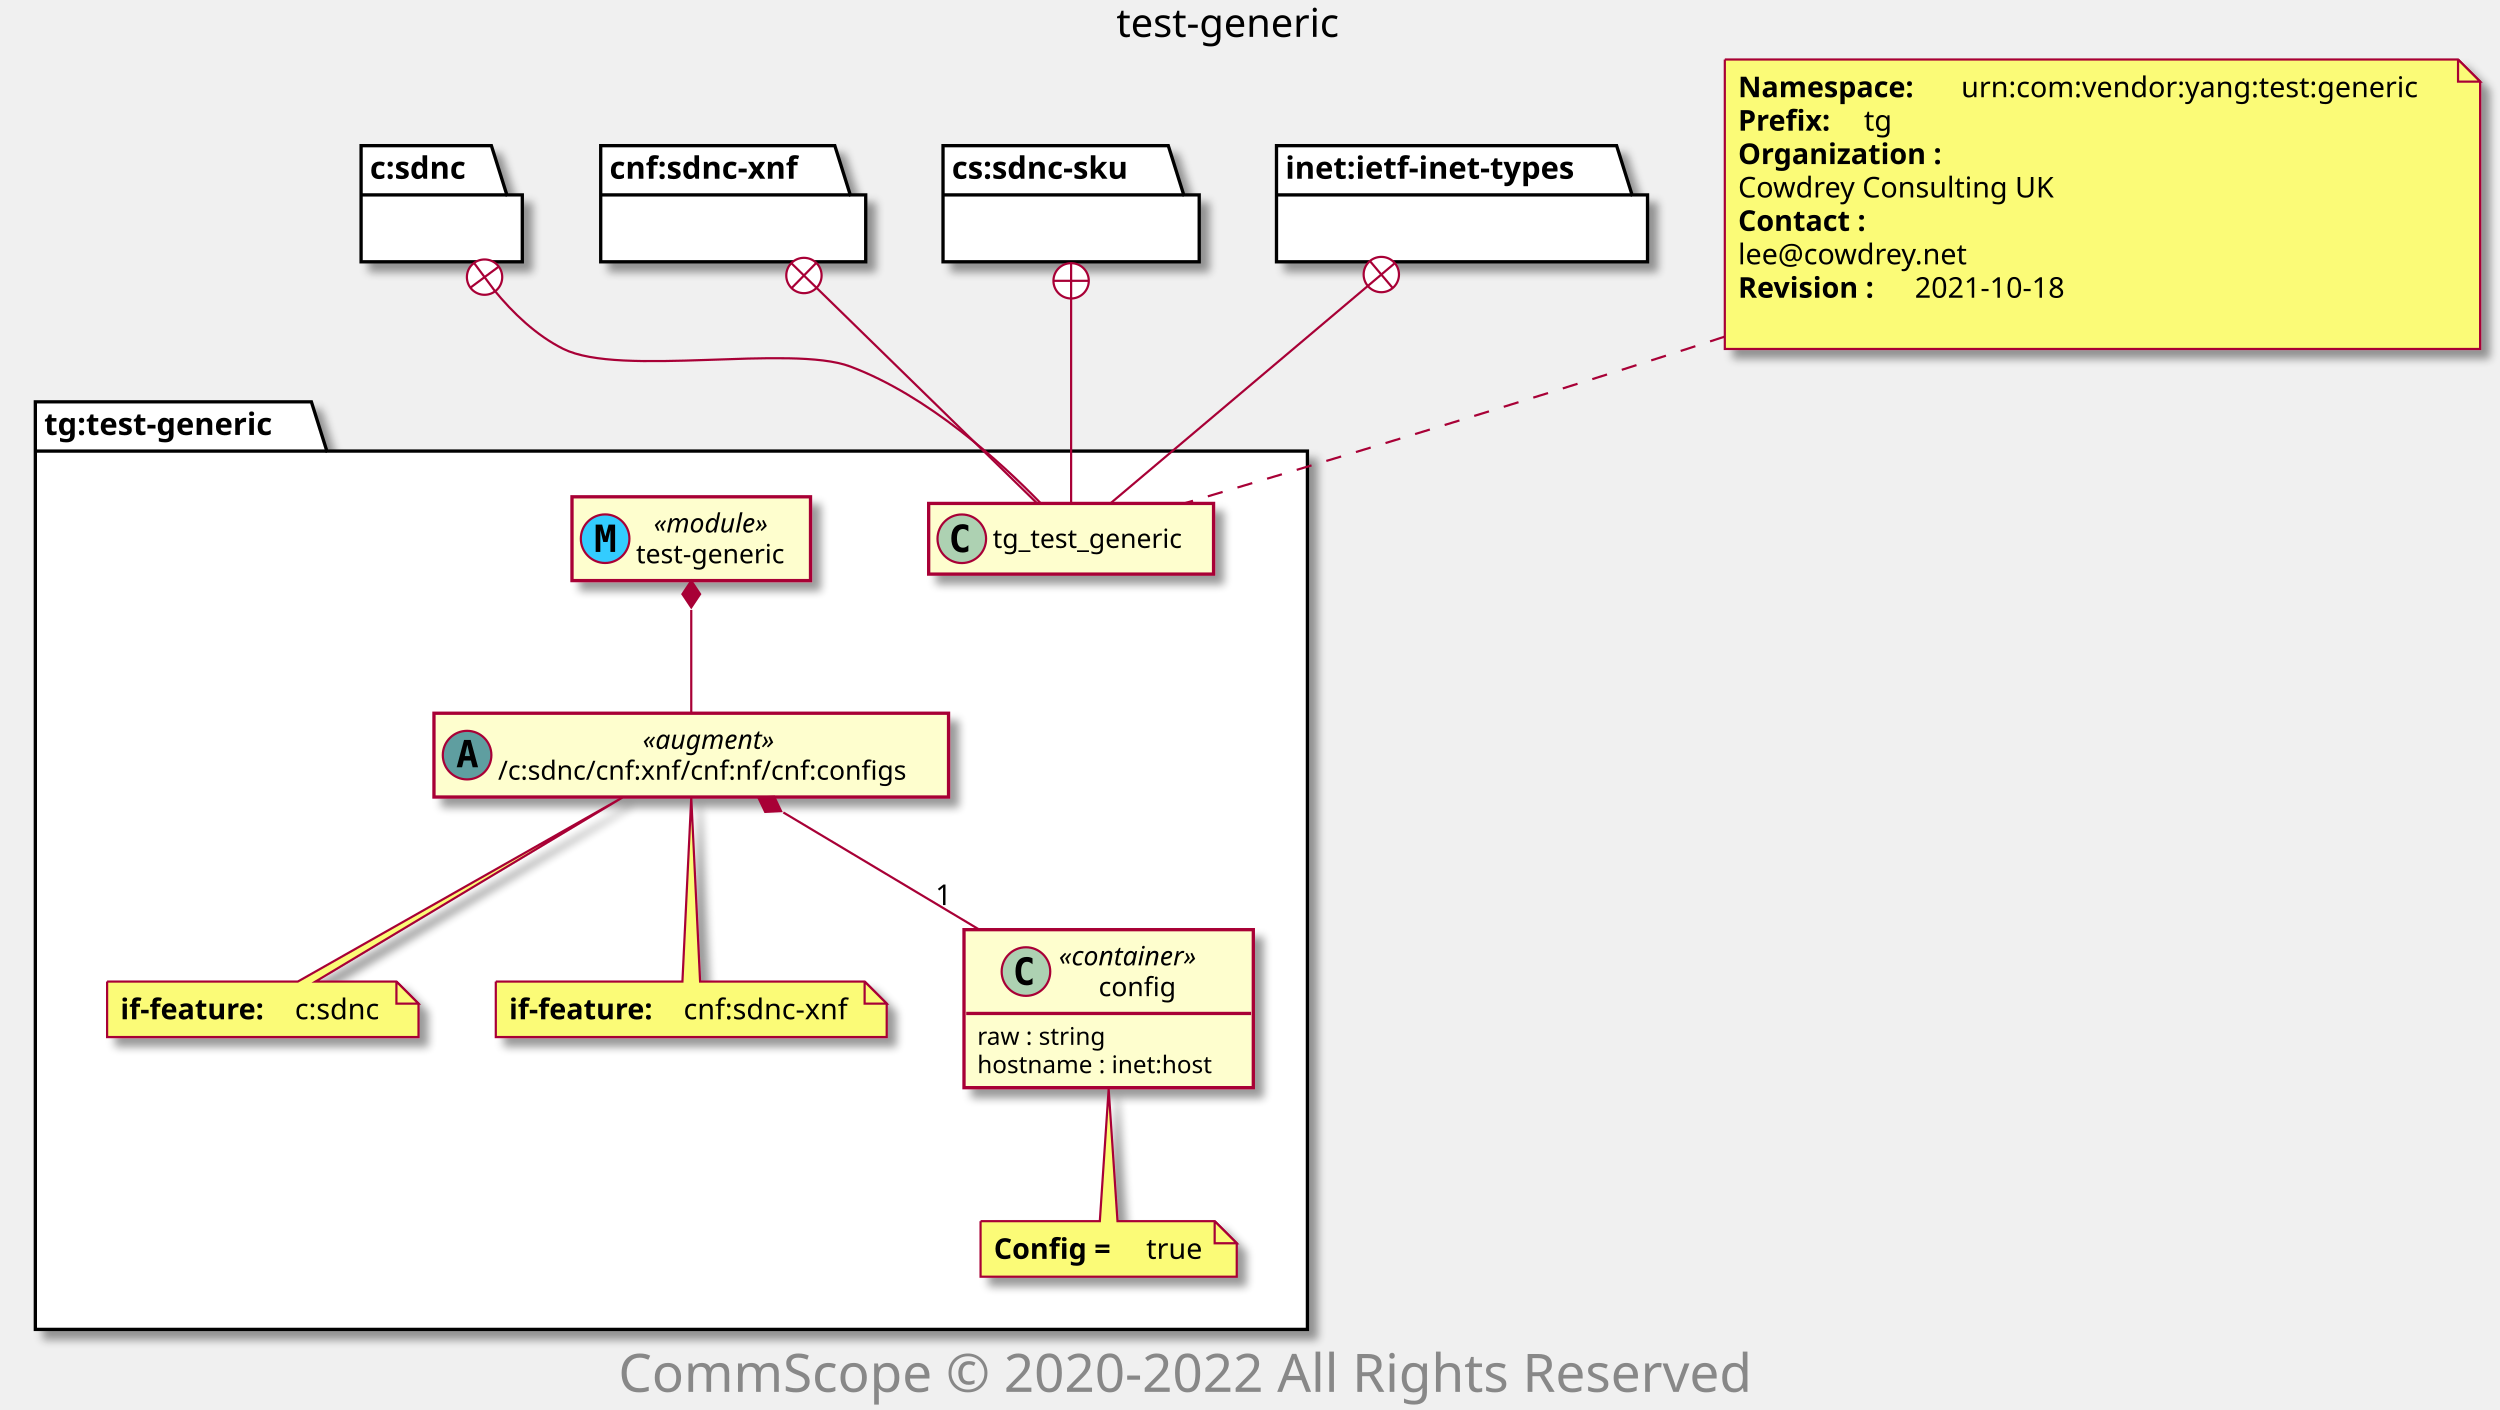
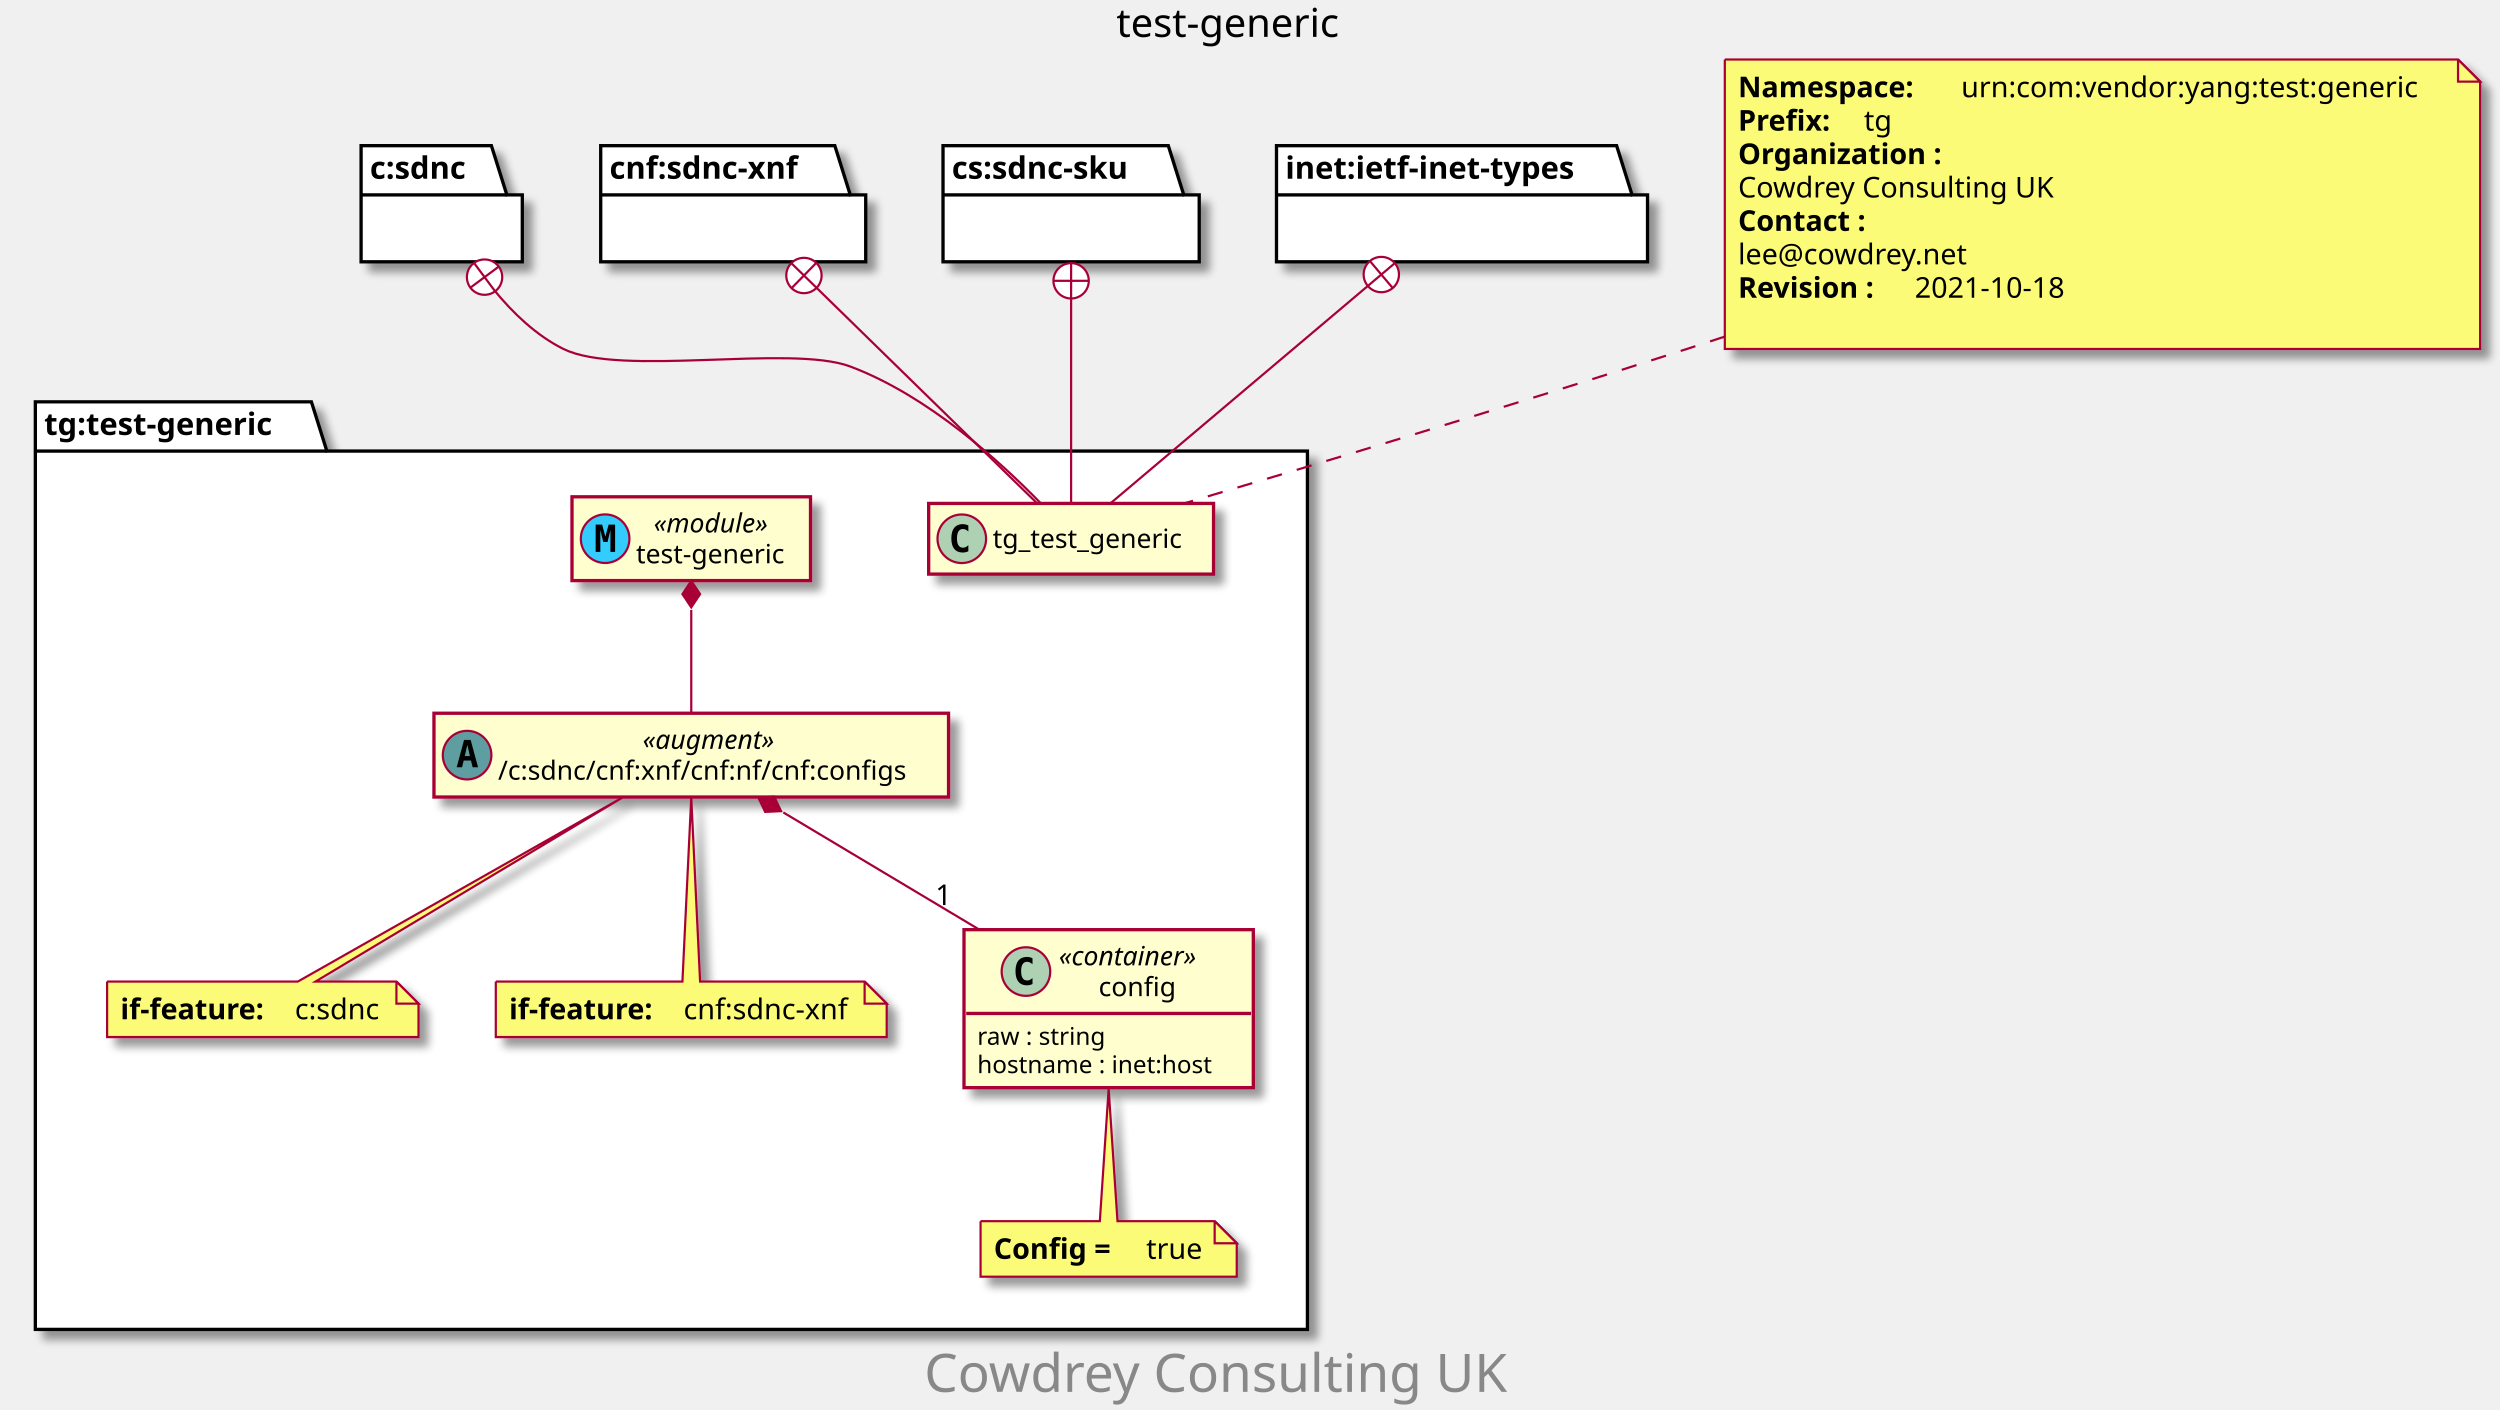
<svg xmlns="http://www.w3.org/2000/svg" contentScriptType="application/ecmascript" contentStyleType="text/css" height="638px" preserveAspectRatio="none" style="width:1132px;height:638px;background:#FFFFFF;" version="1.1" viewBox="0 0 1132 638" width="1132px" zoomAndPan="magnify">
  <defs>
-     <filter height="300%" id="f1lpkjy9mflc0c" width="300%" x="-1" y="-1">
+     <filter height="300%" id="fqum4sohgj0rz" width="300%" x="-1" y="-1">
      <feGaussianBlur result="blurOut" stdDeviation="2.0" />
      <feColorMatrix in="blurOut" result="blurOut2" type="matrix" values="0 0 0 0 0 0 0 0 0 0 0 0 0 0 0 0 0 0 .4 0" />
      <feOffset dx="4.0" dy="4.0" in="blurOut2" result="blurOut3" />
      <feBlend in="SourceGraphic" in2="blurOut3" mode="normal" />
    </filter>
  </defs>
  <g>
    <text fill="#000000" font-family="sans-serif" font-size="18" lengthAdjust="spacing" textLength="106" x="505.5" y="16.708">test-generic</text>
-     <polygon fill="#FFFFFF" filter="url(#f1lpkjy9mflc0c)" points="16,181.953,141,181.953,148,204.25,592,204.25,592,601.953,16,601.953,16,181.953" style="stroke:#000000;stroke-width:1.5;" />
+     <polygon fill="#FFFFFF" filter="url(#fqum4sohgj0rz)" points="16,181.953,141,181.953,148,204.25,592,204.25,592,601.953,16,601.953,16,181.953" style="stroke:#000000;stroke-width:1.5;" />
    <line style="stroke:#000000;stroke-width:1.5;" x1="16" x2="148" y1="204.25" y2="204.25" />
    <text fill="#000000" font-family="sans-serif" font-size="14" font-weight="bold" lengthAdjust="spacing" textLength="119" x="20" y="196.948">tg:test-generic</text>
-     <polygon fill="#FFFFFF" filter="url(#f1lpkjy9mflc0c)" points="163.5,65.953,222.5,65.953,229.5,88.25,236.5,88.25,236.5,118.547,163.5,118.547,163.5,65.953" style="stroke:#000000;stroke-width:1.5;" />
+     <polygon fill="#FFFFFF" filter="url(#fqum4sohgj0rz)" points="163.5,65.953,222.5,65.953,229.5,88.25,236.5,88.25,236.5,118.547,163.5,118.547,163.5,65.953" style="stroke:#000000;stroke-width:1.5;" />
    <line style="stroke:#000000;stroke-width:1.5;" x1="163.5" x2="229.5" y1="88.25" y2="88.25" />
    <text fill="#000000" font-family="sans-serif" font-size="14" font-weight="bold" lengthAdjust="spacing" textLength="53" x="167.5" y="80.948">c:sdnc</text>
-     <polygon fill="#FFFFFF" filter="url(#f1lpkjy9mflc0c)" points="272,65.953,378,65.953,385,88.25,392,88.25,392,118.547,272,118.547,272,65.953" style="stroke:#000000;stroke-width:1.5;" />
+     <polygon fill="#FFFFFF" filter="url(#fqum4sohgj0rz)" points="272,65.953,378,65.953,385,88.25,392,88.25,392,118.547,272,118.547,272,65.953" style="stroke:#000000;stroke-width:1.5;" />
    <line style="stroke:#000000;stroke-width:1.5;" x1="272" x2="385" y1="88.25" y2="88.25" />
    <text fill="#000000" font-family="sans-serif" font-size="14" font-weight="bold" lengthAdjust="spacing" textLength="100" x="276" y="80.948">cnf:sdnc-xnf</text>
-     <polygon fill="#FFFFFF" filter="url(#f1lpkjy9mflc0c)" points="427,65.953,529,65.953,536,88.25,543,88.25,543,118.547,427,118.547,427,65.953" style="stroke:#000000;stroke-width:1.5;" />
+     <polygon fill="#FFFFFF" filter="url(#fqum4sohgj0rz)" points="427,65.953,529,65.953,536,88.25,543,88.25,543,118.547,427,118.547,427,65.953" style="stroke:#000000;stroke-width:1.5;" />
    <line style="stroke:#000000;stroke-width:1.5;" x1="427" x2="536" y1="88.25" y2="88.25" />
    <text fill="#000000" font-family="sans-serif" font-size="14" font-weight="bold" lengthAdjust="spacing" textLength="96" x="431" y="80.948">cs:sdnc-sku</text>
-     <polygon fill="#FFFFFF" filter="url(#f1lpkjy9mflc0c)" points="578,65.953,732,65.953,739,88.25,746,88.25,746,118.547,578,118.547,578,65.953" style="stroke:#000000;stroke-width:1.5;" />
+     <polygon fill="#FFFFFF" filter="url(#fqum4sohgj0rz)" points="578,65.953,732,65.953,739,88.25,746,88.25,746,118.547,578,118.547,578,65.953" style="stroke:#000000;stroke-width:1.5;" />
    <line style="stroke:#000000;stroke-width:1.5;" x1="578" x2="739" y1="88.25" y2="88.25" />
    <text fill="#000000" font-family="sans-serif" font-size="14" font-weight="bold" lengthAdjust="spacing" textLength="148" x="582" y="80.948">inet:ietf-inet-types</text>
-     <rect fill="#FEFECE" filter="url(#f1lpkjy9mflc0c)" height="32" id="tg_test_generic" style="stroke:#A80036;stroke-width:1.5;" width="129" x="420.5" y="227.953" />
+     <rect fill="#FEFECE" filter="url(#fqum4sohgj0rz)" height="32" id="tg_test_generic" style="stroke:#A80036;stroke-width:1.5;" width="129" x="420.5" y="227.953" />
    <ellipse cx="435.5" cy="243.953" fill="#ADD1B2" rx="11" ry="11" style="stroke:#A80036;stroke-width:1.0;" />
    <path d="M438.469,249.594 Q437.891,249.891 437.25,250.031 Q436.609,250.188 435.906,250.188 Q433.406,250.188 432.078,248.547 Q430.766,246.891 430.766,243.766 Q430.766,240.641 432.078,238.984 Q433.406,237.328 435.906,237.328 Q436.609,237.328 437.25,237.484 Q437.906,237.641 438.469,237.938 L438.469,240.656 Q437.844,240.078 437.25,239.812 Q436.656,239.531 436.031,239.531 Q434.688,239.531 434,240.609 Q433.312,241.672 433.312,243.766 Q433.312,245.859 434,246.938 Q434.688,248 436.031,248 Q436.656,248 437.25,247.734 Q437.844,247.453 438.469,246.875 L438.469,249.594 Z " fill="#000000" />
    <text fill="#000000" font-family="sans-serif" font-size="12" lengthAdjust="spacing" textLength="97" x="449.5" y="248.107">tg_test_generic</text>
-     <rect codeLine="29" fill="#FEFECE" filter="url(#f1lpkjy9mflc0c)" height="37.938" id="test_generic" style="stroke:#A80036;stroke-width:1.5;" width="108" x="259" y="224.953" />
+     <rect codeLine="29" fill="#FEFECE" filter="url(#fqum4sohgj0rz)" height="37.938" id="test_generic" style="stroke:#A80036;stroke-width:1.5;" width="108" x="259" y="224.953" />
    <ellipse cx="274" cy="243.922" fill="#33CCFF" rx="11" ry="11" style="stroke:#A80036;stroke-width:1.0;" />
    <path d="M269.719,237.531 L272.641,237.531 L274.109,242.969 L275.578,237.531 L278.516,237.531 L278.516,249.922 L276.406,249.922 L276.406,240 L275.094,245.422 L273.156,245.422 L271.828,240 L271.828,249.922 L269.719,249.922 L269.719,237.531 Z " fill="#000000" />
    <text fill="#000000" font-family="sans-serif" font-size="12" font-style="italic" lengthAdjust="spacing" textLength="60" x="296" y="241.092">«module»</text>
    <text fill="#000000" font-family="sans-serif" font-size="12" lengthAdjust="spacing" textLength="76" x="288" y="255.06">test-generic</text>
-     <rect codeLine="30" fill="#FEFECE" filter="url(#f1lpkjy9mflc0c)" height="37.938" id="c_sdnc_cnf_xnf_cnf_nf_cnf_configs" style="stroke:#A80036;stroke-width:1.5;" width="233" x="196.5" y="322.953" />
+     <rect codeLine="30" fill="#FEFECE" filter="url(#fqum4sohgj0rz)" height="37.938" id="c_sdnc_cnf_xnf_cnf_nf_cnf_configs" style="stroke:#A80036;stroke-width:1.5;" width="233" x="196.5" y="322.953" />
    <ellipse cx="211.5" cy="341.922" fill="#5F9EA0" rx="11" ry="11" style="stroke:#A80036;stroke-width:1.0;" />
    <path d="M211.609,337.266 L210.453,342.344 L212.781,342.344 L211.609,337.266 Z M210.125,335.031 L213.109,335.031 L216.469,347.422 L214.016,347.422 L213.25,344.359 L209.969,344.359 L209.219,347.422 L206.781,347.422 L210.125,335.031 Z " fill="#000000" />
    <text fill="#000000" font-family="sans-serif" font-size="12" font-style="italic" lengthAdjust="spacing" textLength="70" x="291" y="339.092">«augment»</text>
    <text fill="#000000" font-family="sans-serif" font-size="12" lengthAdjust="spacing" textLength="201" x="225.5" y="353.06">/c:sdnc/cnf:xnf/cnf:nf/cnf:configs</text>
-     <path d="M48.5,444.453 L48.5,469.586 A0,0 0 0 0 48.5,469.586 L189.5,469.586 A0,0 0 0 0 189.5,469.586 L189.5,454.453 L179.5,444.453 L142.84,444.453 L281.83,361.113 L134.84,444.453 L48.5,444.453 A0,0 0 0 0 48.5,444.453 " fill="#FBFB77" filter="url(#f1lpkjy9mflc0c)" style="stroke:#A80036;stroke-width:1.0;" />
+     <path d="M48.5,444.453 L48.5,469.586 A0,0 0 0 0 48.5,469.586 L189.5,469.586 A0,0 0 0 0 189.5,469.586 L189.5,454.453 L179.5,444.453 L142.84,444.453 L281.83,361.113 L134.84,444.453 L48.5,444.453 A0,0 0 0 0 48.5,444.453 " fill="#FBFB77" filter="url(#fqum4sohgj0rz)" style="stroke:#A80036;stroke-width:1.0;" />
    <path d="M179.5,444.453 L179.5,454.453 L189.5,454.453 L179.5,444.453 " fill="#FBFB77" style="stroke:#A80036;stroke-width:1.0;" />
    <text fill="#000000" font-family="sans-serif" font-size="13" font-weight="bold" lengthAdjust="spacing" textLength="74" x="54.5" y="461.52">if-feature:</text>
    <text fill="#000000" font-family="sans-serif" font-size="13" lengthAdjust="spacing" textLength="41" x="133.5" y="461.52">c:sdnc</text>
-     <path d="M224.5,444.453 L224.5,469.586 A0,0 0 0 0 224.5,469.586 L401.5,469.586 A0,0 0 0 0 401.5,469.586 L401.5,454.453 L391.5,444.453 L317,444.453 L313,361.113 L309,444.453 L224.5,444.453 A0,0 0 0 0 224.5,444.453 " fill="#FBFB77" filter="url(#f1lpkjy9mflc0c)" style="stroke:#A80036;stroke-width:1.0;" />
+     <path d="M224.5,444.453 L224.5,469.586 A0,0 0 0 0 224.5,469.586 L401.5,469.586 A0,0 0 0 0 401.5,469.586 L401.5,454.453 L391.5,444.453 L317,444.453 L313,361.113 L309,444.453 L224.5,444.453 A0,0 0 0 0 224.5,444.453 " fill="#FBFB77" filter="url(#fqum4sohgj0rz)" style="stroke:#A80036;stroke-width:1.0;" />
    <path d="M391.5,444.453 L391.5,454.453 L401.5,454.453 L391.5,444.453 " fill="#FBFB77" style="stroke:#A80036;stroke-width:1.0;" />
    <text fill="#000000" font-family="sans-serif" font-size="13" font-weight="bold" lengthAdjust="spacing" textLength="74" x="230.5" y="461.52">if-feature:</text>
    <text fill="#000000" font-family="sans-serif" font-size="13" lengthAdjust="spacing" textLength="77" x="309.5" y="461.52">cnf:sdnc-xnf</text>
-     <rect codeLine="38" fill="#FEFECE" filter="url(#f1lpkjy9mflc0c)" height="71.547" id="sdnc_I_sdnc_I_xnf_I_nf_I_configs_I_config" style="stroke:#A80036;stroke-width:1.5;" width="131" x="436.5" y="420.953" />
+     <rect codeLine="38" fill="#FEFECE" filter="url(#fqum4sohgj0rz)" height="71.547" id="sdnc_I_sdnc_I_xnf_I_nf_I_configs_I_config" style="stroke:#A80036;stroke-width:1.5;" width="131" x="436.5" y="420.953" />
    <ellipse cx="464.55" cy="439.922" fill="#ADD1B2" rx="11" ry="11" style="stroke:#A80036;stroke-width:1.0;" />
    <path d="M467.519,445.562 Q466.941,445.859 466.3,446 Q465.659,446.156 464.956,446.156 Q462.456,446.156 461.128,444.516 Q459.816,442.859 459.816,439.734 Q459.816,436.609 461.128,434.953 Q462.456,433.297 464.956,433.297 Q465.659,433.297 466.3,433.453 Q466.956,433.609 467.519,433.906 L467.519,436.625 Q466.894,436.047 466.3,435.781 Q465.706,435.5 465.081,435.5 Q463.738,435.5 463.05,436.578 Q462.363,437.641 462.363,439.734 Q462.363,441.828 463.05,442.906 Q463.738,443.969 465.081,443.969 Q465.706,443.969 466.3,443.703 Q466.894,443.422 467.519,442.844 L467.519,445.562 Z " fill="#000000" />
    <text fill="#000000" font-family="sans-serif" font-size="12" font-style="italic" lengthAdjust="spacing" textLength="74" x="479.45" y="437.092">«container»</text>
    <text fill="#000000" font-family="sans-serif" font-size="12" lengthAdjust="spacing" textLength="38" x="497.45" y="451.06">config</text>
    <line style="stroke:#A80036;stroke-width:1.5;" x1="437.5" x2="566.5" y1="458.891" y2="458.891" />
    <text fill="#000000" font-family="sans-serif" font-size="11" lengthAdjust="spacing" textLength="66" x="442.5" y="473.101">raw : string</text>
    <text fill="#000000" font-family="sans-serif" font-size="11" lengthAdjust="spacing" textLength="119" x="442.5" y="485.906">hostname : inet:host</text>
-     <path d="M444,552.953 L444,578.086 A0,0 0 0 0 444,578.086 L560,578.086 A0,0 0 0 0 560,578.086 L560,562.953 L550,552.953 L506,552.953 L502,493.123 L498,552.953 L444,552.953 A0,0 0 0 0 444,552.953 " fill="#FBFB77" filter="url(#f1lpkjy9mflc0c)" style="stroke:#A80036;stroke-width:1.0;" />
+     <path d="M444,552.953 L444,578.086 A0,0 0 0 0 444,578.086 L560,578.086 A0,0 0 0 0 560,578.086 L560,562.953 L550,552.953 L506,552.953 L502,493.123 L498,552.953 L444,552.953 A0,0 0 0 0 444,552.953 " fill="#FBFB77" filter="url(#fqum4sohgj0rz)" style="stroke:#A80036;stroke-width:1.0;" />
    <path d="M550,552.953 L550,562.953 L560,562.953 L550,552.953 " fill="#FBFB77" style="stroke:#A80036;stroke-width:1.0;" />
    <text fill="#000000" font-family="sans-serif" font-size="13" font-weight="bold" lengthAdjust="spacing" textLength="64" x="450" y="570.02">Config =</text>
    <text fill="#000000" font-family="sans-serif" font-size="13" lengthAdjust="spacing" textLength="26" x="519" y="570.02">true</text>
-     <path d="M781,26.953 L781,158.016 L1123,158.016 L1123,36.953 L1113,26.953 L781,26.953 " fill="#FBFB77" filter="url(#f1lpkjy9mflc0c)" style="stroke:#A80036;stroke-width:1.0;" />
+     <path d="M781,26.953 L781,158.016 L1123,158.016 L1123,36.953 L1113,26.953 L781,26.953 " fill="#FBFB77" filter="url(#fqum4sohgj0rz)" style="stroke:#A80036;stroke-width:1.0;" />
    <path d="M1113,26.953 L1113,36.953 L1123,36.953 L1113,26.953 " fill="#FBFB77" style="stroke:#A80036;stroke-width:1.0;" />
    <text fill="#000000" font-family="sans-serif" font-size="13" font-weight="bold" lengthAdjust="spacing" textLength="92" x="787" y="44.02">Namespace:</text>
    <text fill="#000000" font-family="sans-serif" font-size="13" lengthAdjust="spacing" textLength="216" x="888" y="44.02">urn:com:vendor:yang:test:generic</text>
    <text fill="#000000" font-family="sans-serif" font-size="13" font-weight="bold" lengthAdjust="spacing" textLength="48" x="787" y="59.153">Prefix:</text>
    <text fill="#000000" font-family="sans-serif" font-size="13" lengthAdjust="spacing" textLength="13" x="844" y="59.153">tg</text>
    <text fill="#000000" font-family="sans-serif" font-size="13" font-weight="bold" lengthAdjust="spacing" textLength="104" x="787" y="74.286">Organization :</text>
    <text fill="#000000" font-family="sans-serif" font-size="13" lengthAdjust="spacing" textLength="147" x="787" y="89.418">Cowdrey Consulting UK</text>
    <text fill="#000000" font-family="sans-serif" font-size="13" font-weight="bold" lengthAdjust="spacing" textLength="67" x="787" y="104.551">Contact :</text>
    <text fill="#000000" font-family="sans-serif" font-size="13" lengthAdjust="spacing" textLength="109" x="787" y="119.684">lee@cowdrey.net</text>
    <text fill="#000000" font-family="sans-serif" font-size="13" font-weight="bold" lengthAdjust="spacing" textLength="71" x="787" y="134.817">Revision :</text>
    <text fill="#000000" font-family="sans-serif" font-size="13" lengthAdjust="spacing" textLength="74" x="867" y="134.817">2021-10-18</text>
    <text fill="#000000" font-family="sans-serif" font-size="13" lengthAdjust="spacing" textLength="0" x="791" y="149.95" />
    <path d="M780.97,152.413 C775.25,154.293 769.58,156.143 764,157.953 C684.87,183.573 592.43,211.303 536.33,227.893 " fill="none" id="GMN7-tg_test_generic" style="stroke:#A80036;stroke-width:1.0;stroke-dasharray:7.0,7.0;" />
    <path codeLine="25" d="M223.68,131.263 C232.21,141.713 242.79,151.853 255,157.953 C280.9,170.883 357.9,155.793 385,165.953 C420.29,179.183 453.3,209.393 471.16,227.793 " fill="none" id="c_sdnc-backto-tg_test_generic" style="stroke:#A80036;stroke-width:1.0;" />
    <ellipse cx="219.41" cy="125.486" fill="#FFFFFF" rx="8" ry="8" style="stroke:#A80036;stroke-width:1.0;" />
    <line style="stroke:#A80036;stroke-width:1.0;" x1="224.179" x2="214.64" y1="131.909" y2="119.063" />
    <line style="stroke:#A80036;stroke-width:1.0;" x1="212.987" x2="225.832" y1="130.255" y2="120.716" />
    <path codeLine="26" d="M369.05,129.663 C401.11,160.983 445.89,204.743 469.31,227.623 " fill="none" id="cnf_sdnc_xnf-backto-tg_test_generic" style="stroke:#A80036;stroke-width:1.0;" />
    <ellipse cx="364.021" cy="124.745" fill="#FFFFFF" rx="8" ry="8" style="stroke:#A80036;stroke-width:1.0;" />
    <line style="stroke:#A80036;stroke-width:1.0;" x1="369.743" x2="358.3" y1="130.337" y2="119.153" />
    <line style="stroke:#A80036;stroke-width:1.0;" x1="358.43" x2="369.613" y1="130.466" y2="119.024" />
    <path codeLine="27" d="M485,134.253 C485,165.143 485,205.843 485,227.623 " fill="none" id="cs_sdnc_sku-backto-tg_test_generic" style="stroke:#A80036;stroke-width:1.0;" />
    <ellipse cx="485" cy="127.153" fill="#FFFFFF" rx="8" ry="8" style="stroke:#A80036;stroke-width:1.0;" />
    <line style="stroke:#A80036;stroke-width:1.0;" x1="485" x2="485" y1="135.153" y2="119.153" />
    <line style="stroke:#A80036;stroke-width:1.0;" x1="477" x2="493" y1="127.153" y2="127.153" />
    <path codeLine="28" d="M620.1,128.843 C582.95,160.223 530.48,204.543 503.15,227.623 " fill="none" id="inet_ietf_inet_types-backto-tg_test_generic" style="stroke:#A80036;stroke-width:1.0;" />
    <ellipse cx="625.457" cy="124.314" fill="#FFFFFF" rx="8" ry="8" style="stroke:#A80036;stroke-width:1.0;" />
    <line style="stroke:#A80036;stroke-width:1.0;" x1="619.344" x2="631.57" y1="129.474" y2="119.153" />
    <line style="stroke:#A80036;stroke-width:1.0;" x1="620.297" x2="630.617" y1="118.2" y2="130.427" />
    <path codeLine="31" d="M313,276.173 C313,291.543 313,309.533 313,322.653 " fill="none" id="test_generic-backto-c_sdnc_cnf_xnf_cnf_nf_cnf_configs" style="stroke:#A80036;stroke-width:1.0;" />
    <polygon fill="#A80036" points="313,263.013,309,269.013,313,275.013,317,269.013,313,263.013" style="stroke:#A80036;stroke-width:1.0;" />
    <path codeLine="39" d="M354.7,367.883 C380.65,383.403 414.44,403.603 443.1,420.743 " fill="none" id="c_sdnc_cnf_xnf_cnf_nf_cnf_configs-backto-sdnc_I_sdnc_I_xnf_I_nf_I_configs_I_config" style="stroke:#A80036;stroke-width:1.0;" />
    <polygon fill="#A80036" points="343.37,361.113,346.467,367.625,353.669,367.272,350.572,360.759,343.37,361.113" style="stroke:#A80036;stroke-width:1.0;" />
    <text fill="#000000" font-family="sans-serif" font-size="13" lengthAdjust="spacing" textLength="8" x="423.503" y="409.805">1</text>
-     <text fill="#888888" font-family="sans-serif" font-size="24" lengthAdjust="spacing" textLength="557" x="280" y="630.231">CommScope © 2020-2022 All Rights Reserved</text>
+     <text fill="#888888" font-family="sans-serif" font-size="24" lengthAdjust="spacing" textLength="280" x="418.5" y="630.231">Cowdrey Consulting UK</text>
  </g>
</svg>
